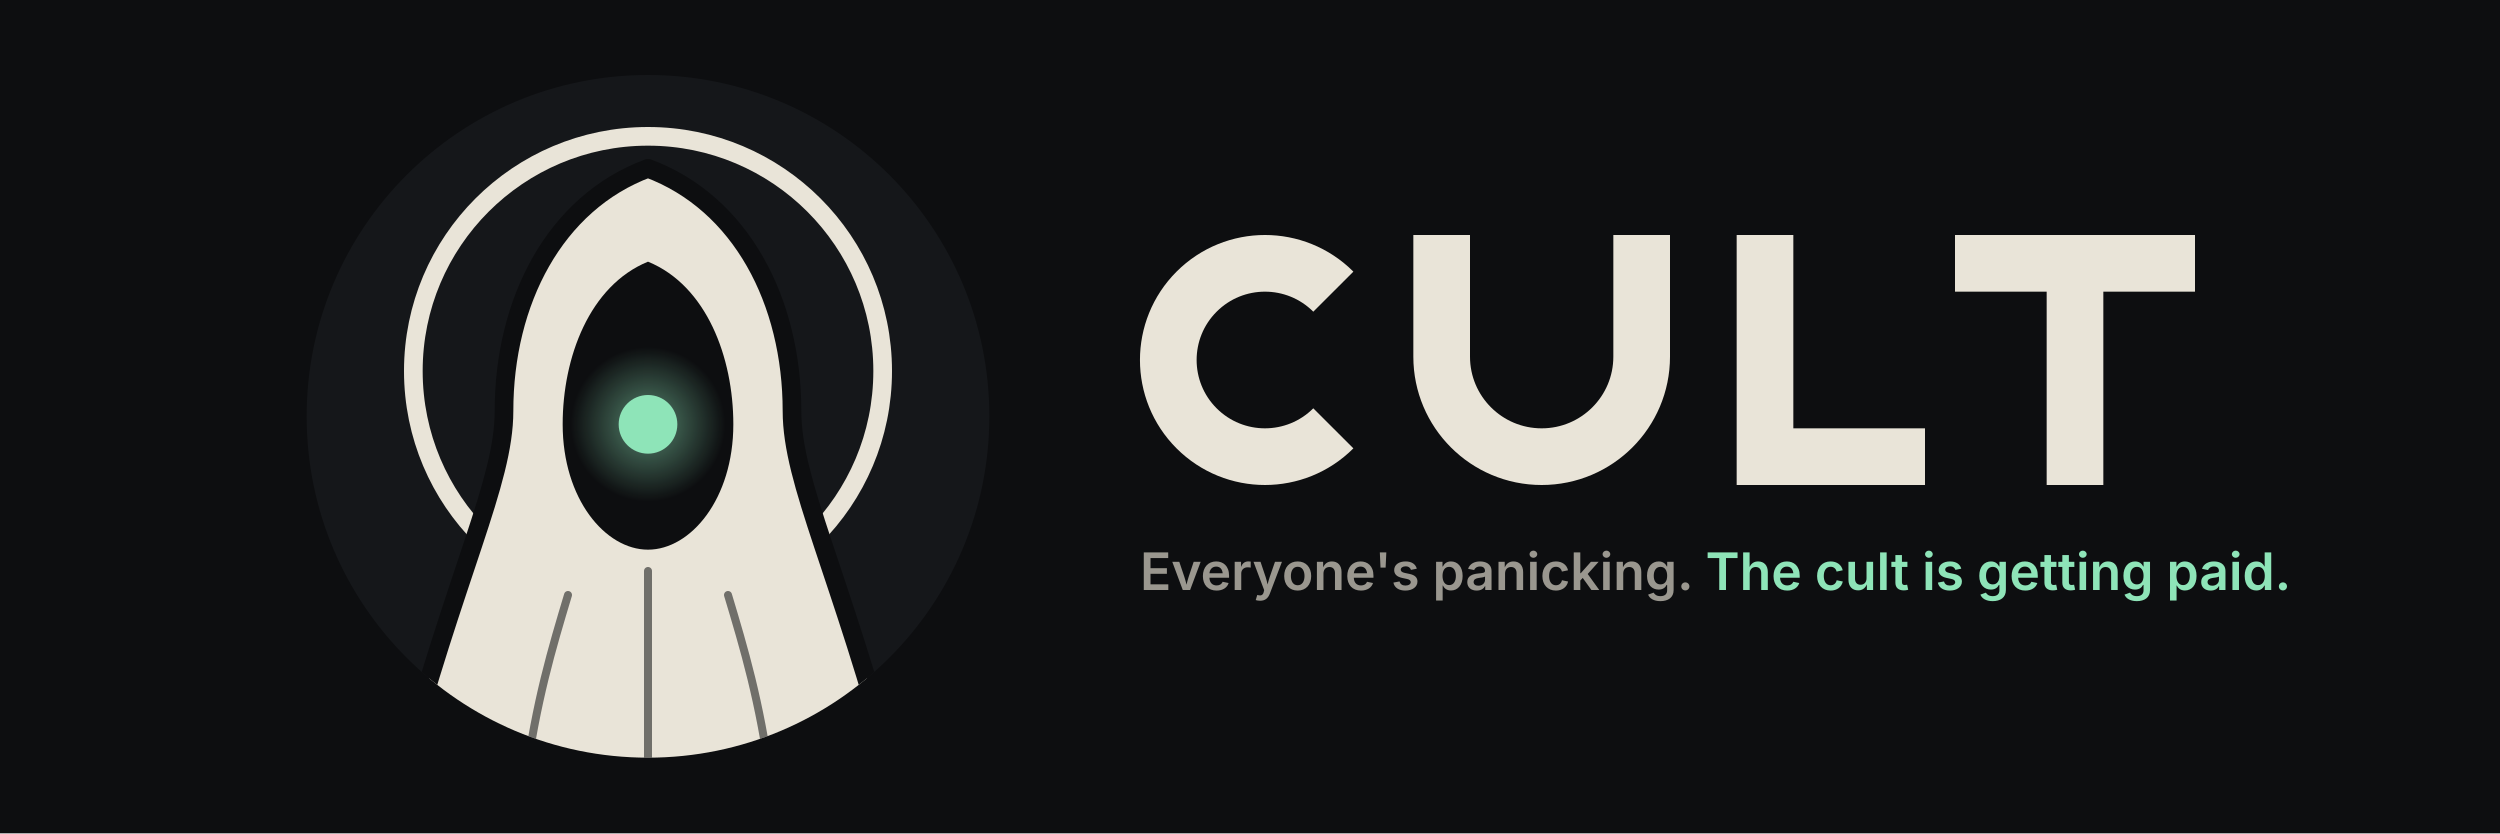
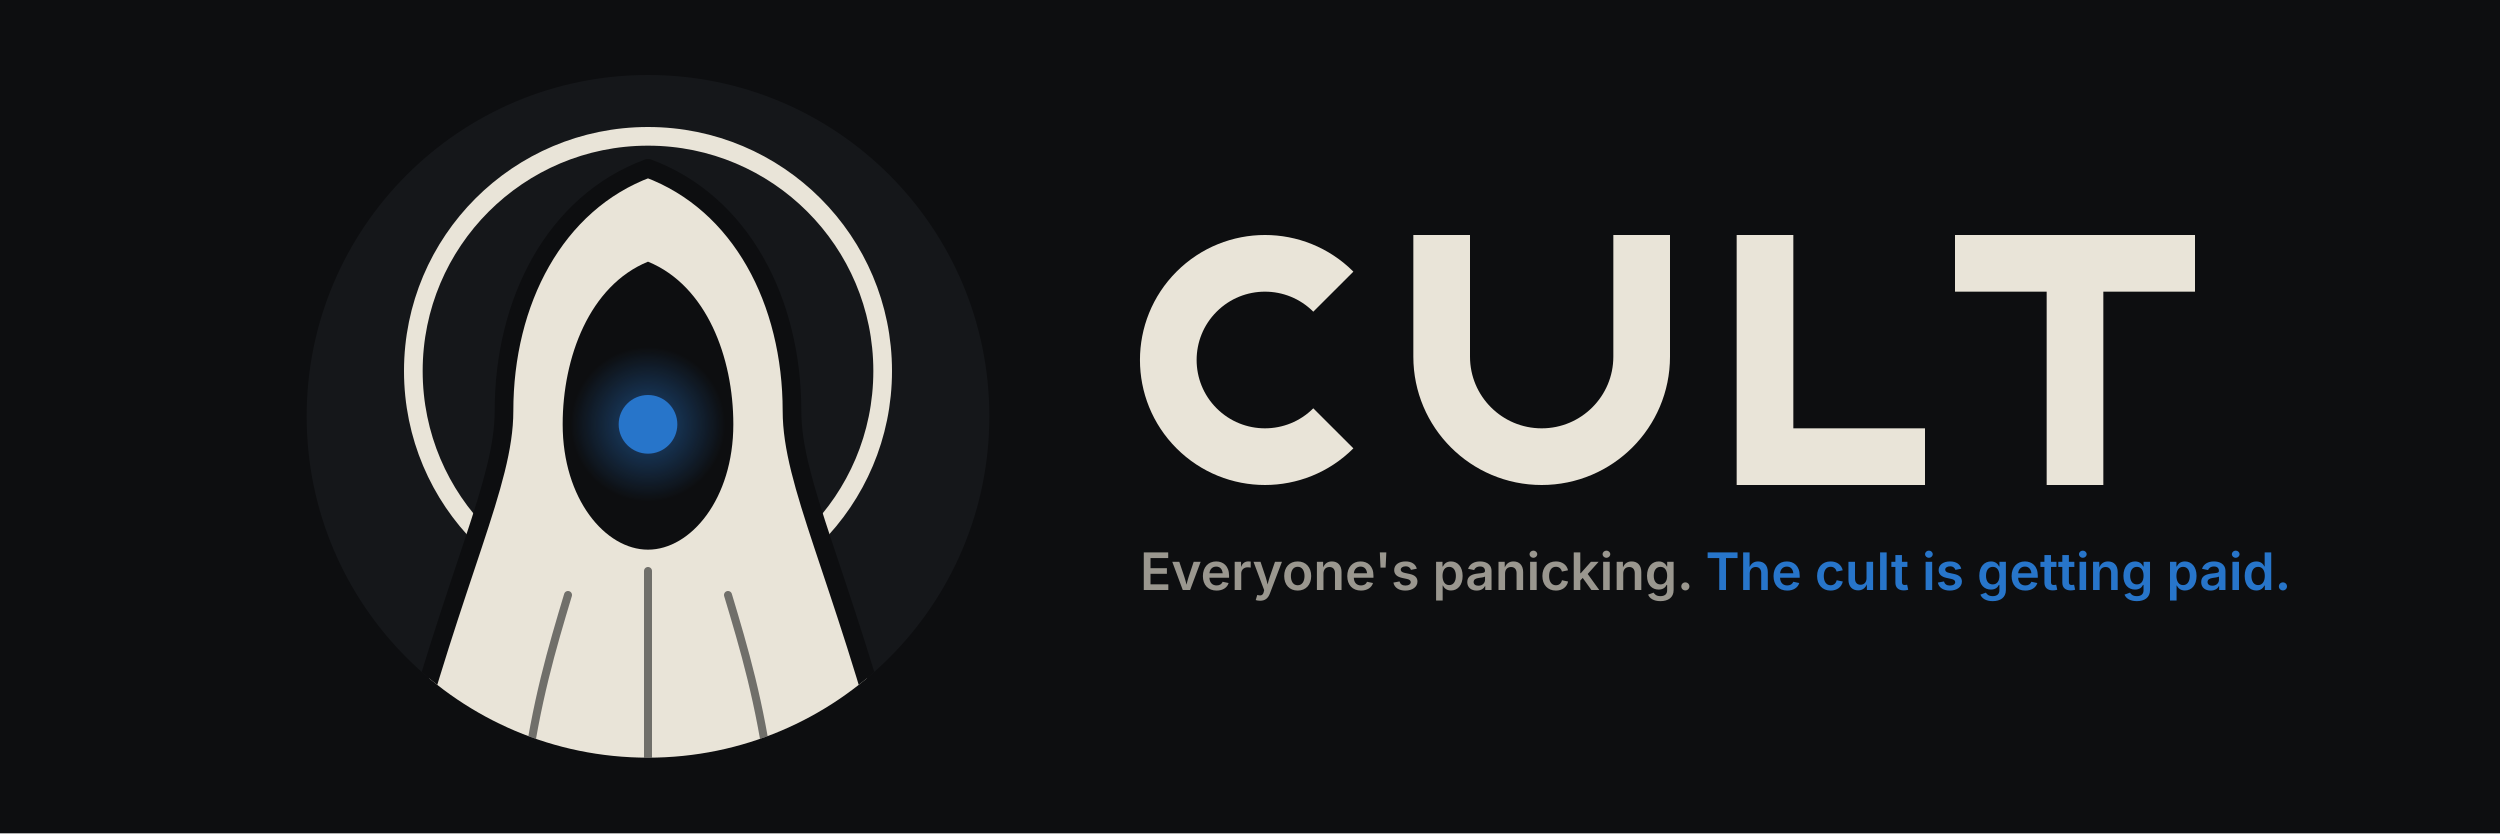
<svg xmlns="http://www.w3.org/2000/svg" viewBox="0 0 1500 500" width="1500" height="500">
  <rect width="1500" height="500" fill="#0d0e10" />
  <defs>
    <clipPath id="roundCrop">
      <circle cx="256" cy="256" r="256" />
    </clipPath>
  </defs>
  <g transform="translate(184,45) scale(0.8)">
    <g clip-path="url(#roundCrop)">
      <rect width="512" height="512" fill="#15171a" />
      <g id="mark">
        <defs>
          <radialGradient id="cultGlow" cx="50%" cy="50%" r="50%">
-             <stop offset="0" stop-color="#8ee4b8" stop-opacity="0.55" />
-             <stop offset="1" stop-color="#8ee4b8" stop-opacity="0" />
+             <stop offset="0" stop-color="#2775CA" stop-opacity="0.55" />
+             <stop offset="1" stop-color="#2775CA" stop-opacity="0" />
          </radialGradient>
          <clipPath id="cultFrame">
            <rect width="512" height="512" />
          </clipPath>
        </defs>
        <g clip-path="url(#cultFrame)">
          <circle cx="256" cy="222" r="176" fill="none" stroke="#e9e4d8" stroke-width="14" />
          <path d="M256,70 C186,96 148,170 148,252 C148,306 112,372 70,530 L442,530 C400,372 364,306 364,252 C364,170 326,96 256,70 Z" fill="#e9e4d8" stroke="#0d0e10" stroke-width="14" stroke-linejoin="round" />
          <g fill="none" stroke="#0d0e10" stroke-width="6" stroke-linecap="round" opacity="0.55">
            <path d="M256,372 V530" />
            <path d="M196,390 C184,430 172,470 164,530" />
            <path d="M316,390 C328,430 340,470 348,530" />
          </g>
          <path d="M256,140 C212,158 192,212 192,262 C192,318 224,356 256,356 C288,356 320,318 320,262 C320,212 300,158 256,140 Z" fill="#0d0e10" />
          <circle cx="256" cy="262" r="58" fill="url(#cultGlow)" />
-           <circle cx="256" cy="262" r="22" fill="#8ee4b8" />
+           <circle cx="256" cy="262" r="22" fill="#2775CA" />
        </g>
      </g>
    </g>
  </g>
  <g transform="translate(64,0)">
    <g fill="none" stroke="#e9e4d8" stroke-width="34">
      <path d="M736,175 A58,58 0 1 0 736,257" />
      <path d="M801,141 V214 A60,60 0 0 0 921,214 V141" />
      <path d="M995,141 V274 H1091" />
      <path d="M1109,158 H1253 M1181,158 V291" />
    </g>
-     <text x="620" y="354" textLength="633" lengthAdjust="spacingAndGlyphs" font-family="'Inter Tight','Inter','Segoe UI',Arial,sans-serif" font-weight="600" font-size="31" fill="#9a978f">Everyone's panicking. <tspan fill="#8ee4b8">The cult is getting paid.</tspan>
+     <text x="620" y="354" textLength="633" lengthAdjust="spacingAndGlyphs" font-family="'Inter Tight','Inter','Segoe UI',Arial,sans-serif" font-weight="600" font-size="31" fill="#9a978f">Everyone's panicking. <tspan fill="#2775CA">The cult is getting paid.</tspan>
    </text>
  </g>
</svg>
